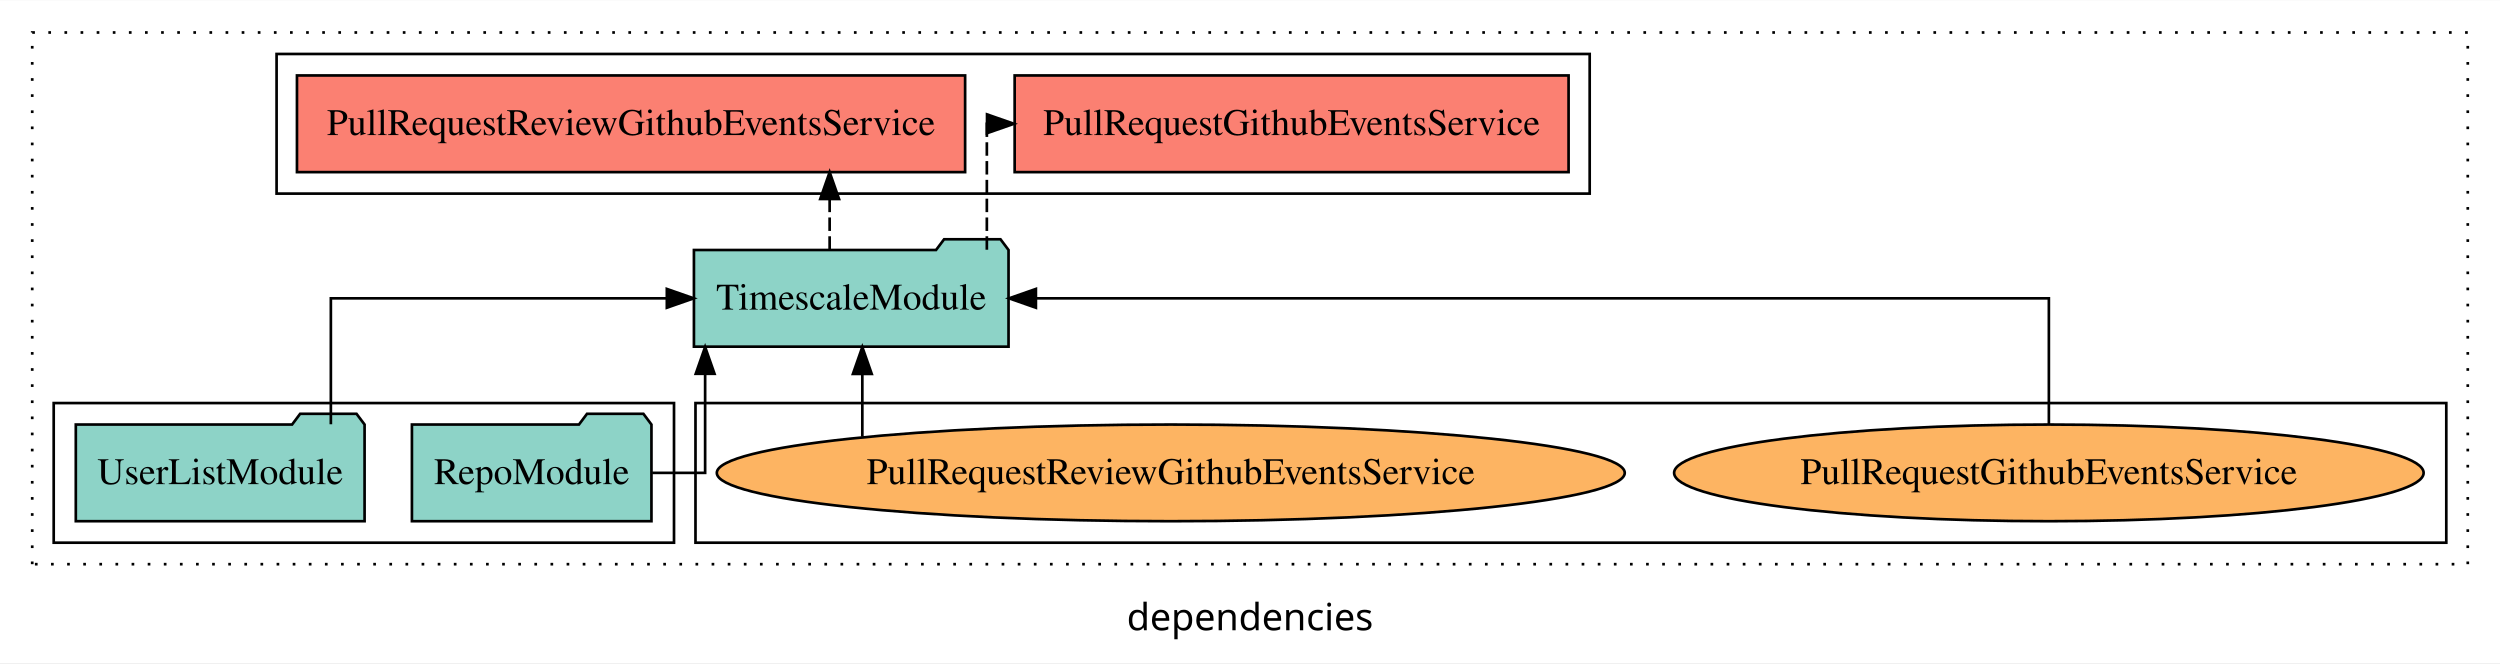
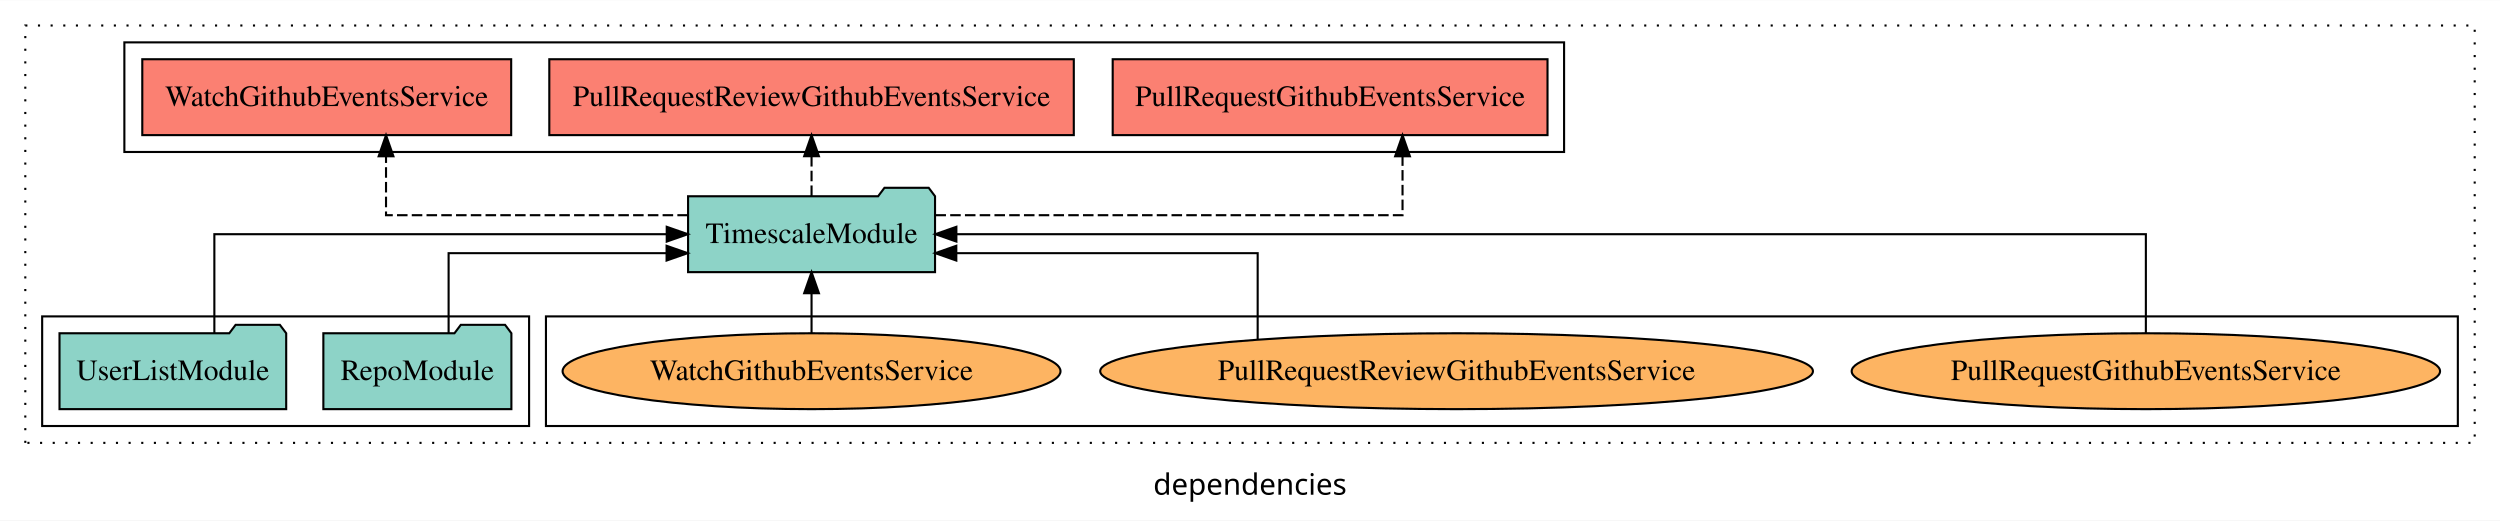
- <svg xmlns="http://www.w3.org/2000/svg" width="931pt" height="247pt" viewBox="0.00 0.00 931.00 246.80">
+ <svg xmlns="http://www.w3.org/2000/svg" width="1186pt" height="247pt" viewBox="0.00 0.00 1186.00 246.80">
  <g id="graph0" class="graph" transform="scale(1 1) rotate(0) translate(4 242.8)">
-     <polygon fill="white" stroke="transparent" points="-4,4 -4,-242.8 927,-242.8 927,4 -4,4" />
-     <text text-anchor="middle" x="461.5" y="-8.2" font-family="sans-serif" font-size="14.00">dependencies</text>
+     <polygon fill="white" stroke="transparent" points="-4,4 -4,-242.8 1182,-242.8 1182,4 -4,4" />
+     <text text-anchor="middle" x="589" y="-8.2" font-family="sans-serif" font-size="14.00">dependencies</text>
    <g id="clust1" class="cluster">
-       <polygon fill="none" stroke="black" stroke-dasharray="1,5" points="8,-32.8 8,-230.8 915,-230.8 915,-32.8 8,-32.8" />
+       <polygon fill="none" stroke="black" stroke-dasharray="1,5" points="8,-32.8 8,-230.8 1170,-230.8 1170,-32.8 8,-32.8" />
+     </g>
+     <g id="clust6" class="cluster">
+       <polygon fill="none" stroke="black" points="255,-40.8 255,-92.8 1162,-92.8 1162,-40.8 255,-40.8" />
    </g>
    <g id="clust4" class="cluster">
-       <polygon fill="none" stroke="black" points="99,-170.8 99,-222.8 588,-222.8 588,-170.8 99,-170.8" />
-     </g>
-     <g id="clust6" class="cluster">
-       <polygon fill="none" stroke="black" points="255,-40.8 255,-92.8 907,-92.8 907,-40.8 255,-40.8" />
+       <polygon fill="none" stroke="black" points="55,-170.8 55,-222.8 738,-222.8 738,-170.8 55,-170.8" />
    </g>
    <g id="clust3" class="cluster">
      <polygon fill="none" stroke="black" points="16,-40.8 16,-92.8 247,-92.8 247,-40.8 16,-40.8" />
    </g>
    <g id="node1" class="node">
      <polygon fill="#8dd3c7" stroke="black" points="238.6,-84.8 235.6,-88.8 214.6,-88.8 211.6,-84.8 149.4,-84.8 149.4,-48.8 238.6,-48.8 238.6,-84.8" />
      <text text-anchor="middle" x="194" y="-62.6" font-family="Times,serif" font-size="14.00">RepoModule</text>
    </g>
    <g id="node3" class="node">
-       <polygon fill="#8dd3c7" stroke="black" points="371.58,-149.8 368.58,-153.8 347.58,-153.8 344.58,-149.8 254.42,-149.8 254.42,-113.8 371.58,-113.8 371.58,-149.8" />
-       <text text-anchor="middle" x="313" y="-127.6" font-family="Times,serif" font-size="14.00">TimescaleModule</text>
+       <polygon fill="#8dd3c7" stroke="black" points="439.58,-149.8 436.58,-153.8 415.58,-153.8 412.58,-149.8 322.42,-149.8 322.42,-113.8 439.58,-113.8 439.58,-149.8" />
+       <text text-anchor="middle" x="381" y="-127.6" font-family="Times,serif" font-size="14.00">TimescaleModule</text>
    </g>
    <g id="edge1" class="edge">
-       <path fill="none" stroke="black" d="M238.86,-66.8C249.88,-66.8 258.59,-66.8 258.59,-66.8 258.59,-66.8 258.59,-103.69 258.59,-103.69" />
-       <polygon fill="black" stroke="black" points="255.09,-103.69 258.59,-113.69 262.09,-103.69 255.09,-103.69" />
+       <path fill="none" stroke="black" d="M208.82,-84.83C208.82,-101.2 208.82,-122.8 208.82,-122.8 208.82,-122.8 312.23,-122.8 312.23,-122.8" />
+       <polygon fill="black" stroke="black" points="312.23,-126.3 322.23,-122.8 312.23,-119.3 312.23,-126.3" />
    </g>
    <g id="node2" class="node">
      <polygon fill="#8dd3c7" stroke="black" points="131.77,-84.8 128.77,-88.8 107.77,-88.8 104.77,-84.8 24.23,-84.8 24.23,-48.8 131.77,-48.8 131.77,-84.8" />
      <text text-anchor="middle" x="78" y="-62.6" font-family="Times,serif" font-size="14.00">UserListModule</text>
    </g>
    <g id="edge2" class="edge">
-       <path fill="none" stroke="black" d="M119.21,-84.91C119.21,-104.14 119.21,-131.8 119.21,-131.8 119.21,-131.8 244.33,-131.8 244.33,-131.8" />
-       <polygon fill="black" stroke="black" points="244.33,-135.3 254.33,-131.8 244.33,-128.3 244.33,-135.3" />
+       <path fill="none" stroke="black" d="M97.69,-84.91C97.69,-104.14 97.69,-131.8 97.69,-131.8 97.69,-131.8 312.3,-131.8 312.3,-131.8" />
+       <polygon fill="black" stroke="black" points="312.3,-135.3 322.3,-131.8 312.3,-128.3 312.3,-135.3" />
    </g>
    <g id="node4" class="node">
-       <polygon fill="#fb8072" stroke="black" points="580.14,-214.8 373.86,-214.8 373.86,-178.8 580.14,-178.8 580.14,-214.8" />
-       <text text-anchor="middle" x="477" y="-192.6" font-family="Times,serif" font-size="14.00">PullRequestGithubEventsService </text>
+       <polygon fill="#fb8072" stroke="black" points="730.14,-214.8 523.86,-214.8 523.86,-178.8 730.14,-178.8 730.14,-214.8" />
+       <text text-anchor="middle" x="627" y="-192.6" font-family="Times,serif" font-size="14.00">PullRequestGithubEventsService </text>
    </g>
    <g id="edge3" class="edge">
-       <path fill="none" stroke="black" stroke-dasharray="5,2" d="M363.5,-149.91C363.5,-169.14 363.5,-196.8 363.5,-196.8 363.5,-196.8 364.5,-196.8 364.5,-196.8" />
-       <polygon fill="black" stroke="black" points="363.57,-200.3 373.57,-196.8 363.57,-193.3 363.57,-200.3" />
+       <path fill="none" stroke="black" stroke-dasharray="5,2" d="M439.77,-140.8C521.98,-140.8 661.36,-140.8 661.36,-140.8 661.36,-140.8 661.36,-168.77 661.36,-168.77" />
+       <polygon fill="black" stroke="black" points="657.86,-168.77 661.36,-178.77 664.86,-168.77 657.86,-168.77" />
    </g>
    <g id="node5" class="node">
-       <polygon fill="#fb8072" stroke="black" points="355.41,-214.8 106.59,-214.8 106.59,-178.8 355.41,-178.8 355.41,-214.8" />
-       <text text-anchor="middle" x="231" y="-192.6" font-family="Times,serif" font-size="14.00">PullRequestReviewGithubEventsService </text>
+       <polygon fill="#fb8072" stroke="black" points="505.41,-214.8 256.59,-214.8 256.59,-178.8 505.41,-178.8 505.41,-214.8" />
+       <text text-anchor="middle" x="381" y="-192.6" font-family="Times,serif" font-size="14.00">PullRequestReviewGithubEventsService </text>
    </g>
    <g id="edge4" class="edge">
-       <path fill="none" stroke="black" stroke-dasharray="5,2" d="M304.96,-149.91C304.96,-149.91 304.96,-168.79 304.96,-168.79" />
-       <polygon fill="black" stroke="black" points="301.46,-168.79 304.96,-178.79 308.46,-168.79 301.46,-168.79" />
+       <path fill="none" stroke="black" stroke-dasharray="5,2" d="M381,-149.91C381,-149.91 381,-168.79 381,-168.79" />
+       <polygon fill="black" stroke="black" points="377.5,-168.79 381,-178.79 384.5,-168.79 377.5,-168.79" />
    </g>
    <g id="node6" class="node">
-       <ellipse fill="#fdb462" stroke="black" cx="759" cy="-66.8" rx="139.56" ry="18" />
-       <text text-anchor="middle" x="759" y="-62.6" font-family="Times,serif" font-size="14.00">PullRequestGithubEventsService</text>
+       <polygon fill="#fb8072" stroke="black" points="238.5,-214.8 63.5,-214.8 63.5,-178.8 238.5,-178.8 238.5,-214.8" />
+       <text text-anchor="middle" x="151" y="-192.6" font-family="Times,serif" font-size="14.00">WatchGithubEventsService </text>
    </g>
    <g id="edge5" class="edge">
-       <path fill="none" stroke="black" d="M759,-84.91C759,-104.14 759,-131.8 759,-131.8 759,-131.8 381.77,-131.8 381.77,-131.8" />
-       <polygon fill="black" stroke="black" points="381.77,-128.3 371.77,-131.8 381.77,-135.3 381.77,-128.3" />
+       <path fill="none" stroke="black" stroke-dasharray="5,2" d="M322.34,-140.8C262.74,-140.8 179.13,-140.8 179.13,-140.8 179.13,-140.8 179.13,-168.77 179.13,-168.77" />
+       <polygon fill="black" stroke="black" points="175.63,-168.77 179.13,-178.77 182.63,-168.77 175.63,-168.77" />
    </g>
    <g id="node7" class="node">
-       <ellipse fill="#fdb462" stroke="black" cx="432" cy="-66.8" rx="169.06" ry="18" />
-       <text text-anchor="middle" x="432" y="-62.6" font-family="Times,serif" font-size="14.00">PullRequestReviewGithubEventsService</text>
+       <ellipse fill="#fdb462" stroke="black" cx="1014" cy="-66.8" rx="139.56" ry="18" />
+       <text text-anchor="middle" x="1014" y="-62.6" font-family="Times,serif" font-size="14.00">PullRequestGithubEventsService</text>
    </g>
    <g id="edge6" class="edge">
-       <path fill="none" stroke="black" d="M317.13,-80.27C317.13,-80.27 317.13,-103.66 317.13,-103.66" />
-       <polygon fill="black" stroke="black" points="313.63,-103.66 317.13,-113.66 320.63,-103.66 313.63,-103.66" />
+       <path fill="none" stroke="black" d="M1014,-84.91C1014,-104.14 1014,-131.8 1014,-131.8 1014,-131.8 449.7,-131.8 449.7,-131.8" />
+       <polygon fill="black" stroke="black" points="449.7,-128.3 439.7,-131.8 449.7,-135.3 449.7,-128.3" />
+     </g>
+     <g id="node8" class="node">
+       <ellipse fill="#fdb462" stroke="black" cx="687" cy="-66.8" rx="169.06" ry="18" />
+       <text text-anchor="middle" x="687" y="-62.6" font-family="Times,serif" font-size="14.00">PullRequestReviewGithubEventsService</text>
+     </g>
+     <g id="edge7" class="edge">
+       <path fill="none" stroke="black" d="M592.64,-81.81C592.64,-98.39 592.64,-122.8 592.64,-122.8 592.64,-122.8 449.67,-122.8 449.67,-122.8" />
+       <polygon fill="black" stroke="black" points="449.67,-119.3 439.67,-122.8 449.67,-126.3 449.67,-119.3" />
+     </g>
+     <g id="node9" class="node">
+       <ellipse fill="#fdb462" stroke="black" cx="381" cy="-66.8" rx="118.1" ry="18" />
+       <text text-anchor="middle" x="381" y="-62.6" font-family="Times,serif" font-size="14.00">WatchGithubEventsService</text>
+     </g>
+     <g id="edge8" class="edge">
+       <path fill="none" stroke="black" d="M381,-84.91C381,-84.91 381,-103.79 381,-103.79" />
+       <polygon fill="black" stroke="black" points="377.5,-103.79 381,-113.79 384.5,-103.79 377.5,-103.79" />
    </g>
  </g>
</svg>
